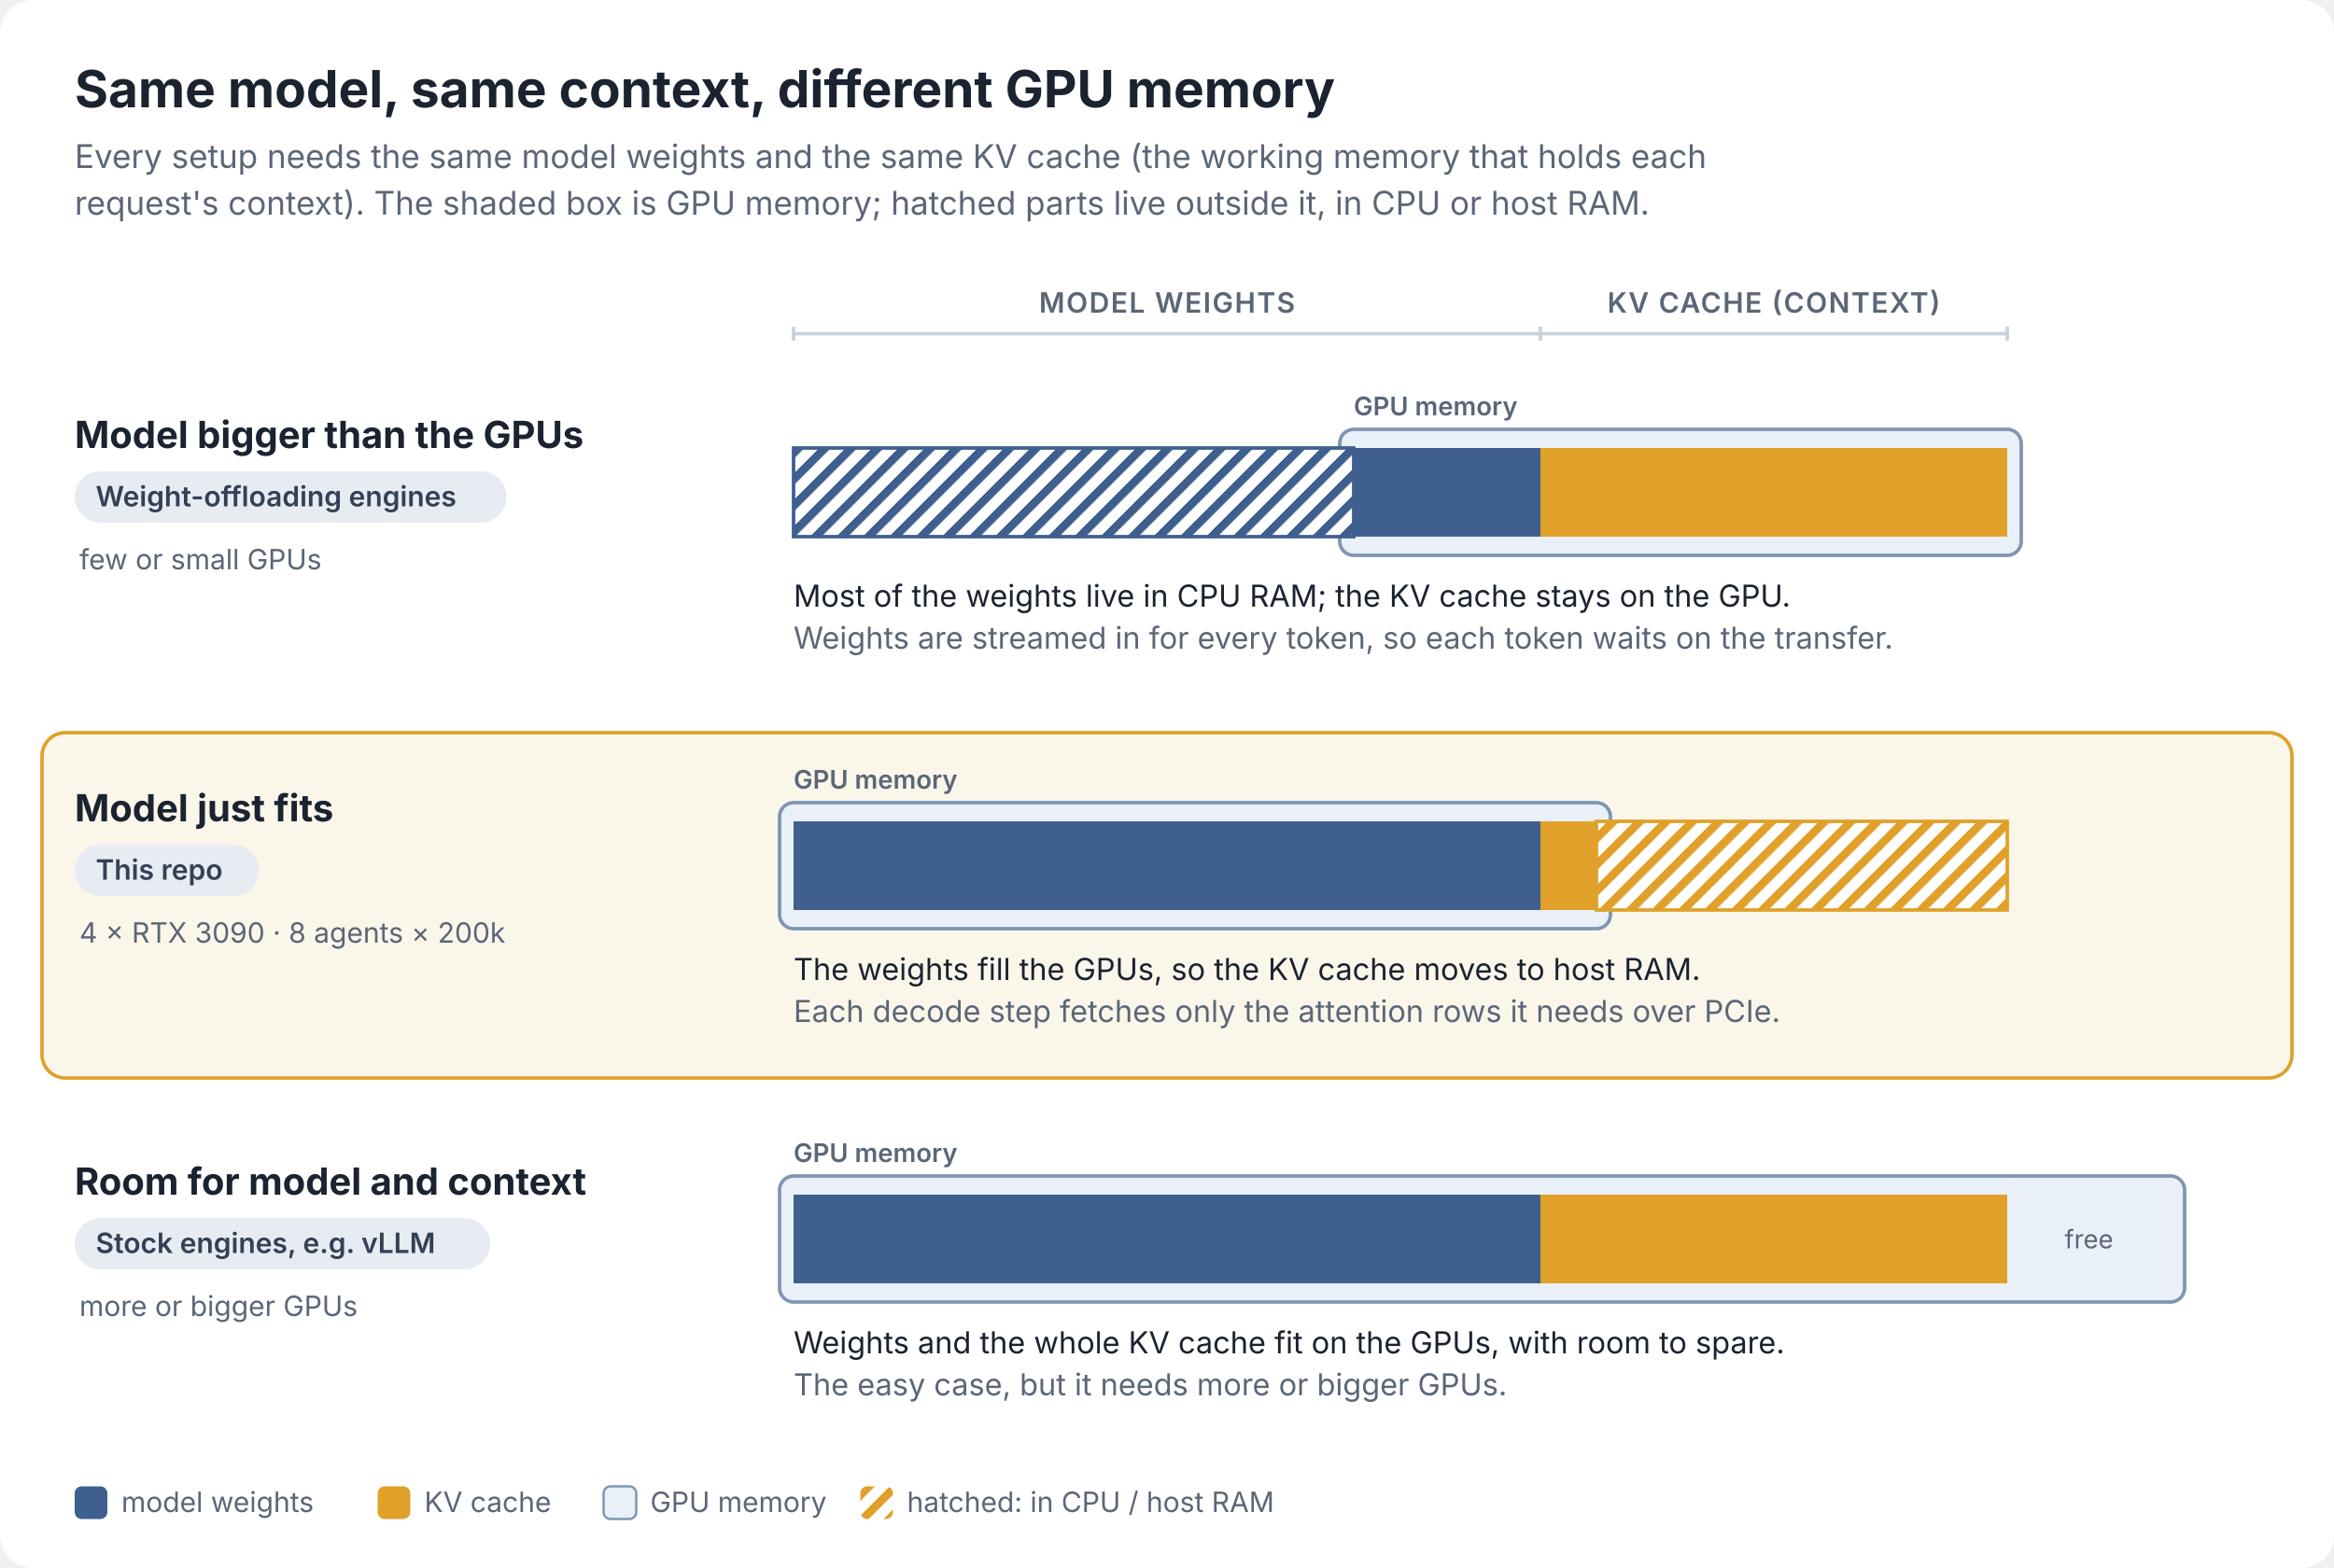
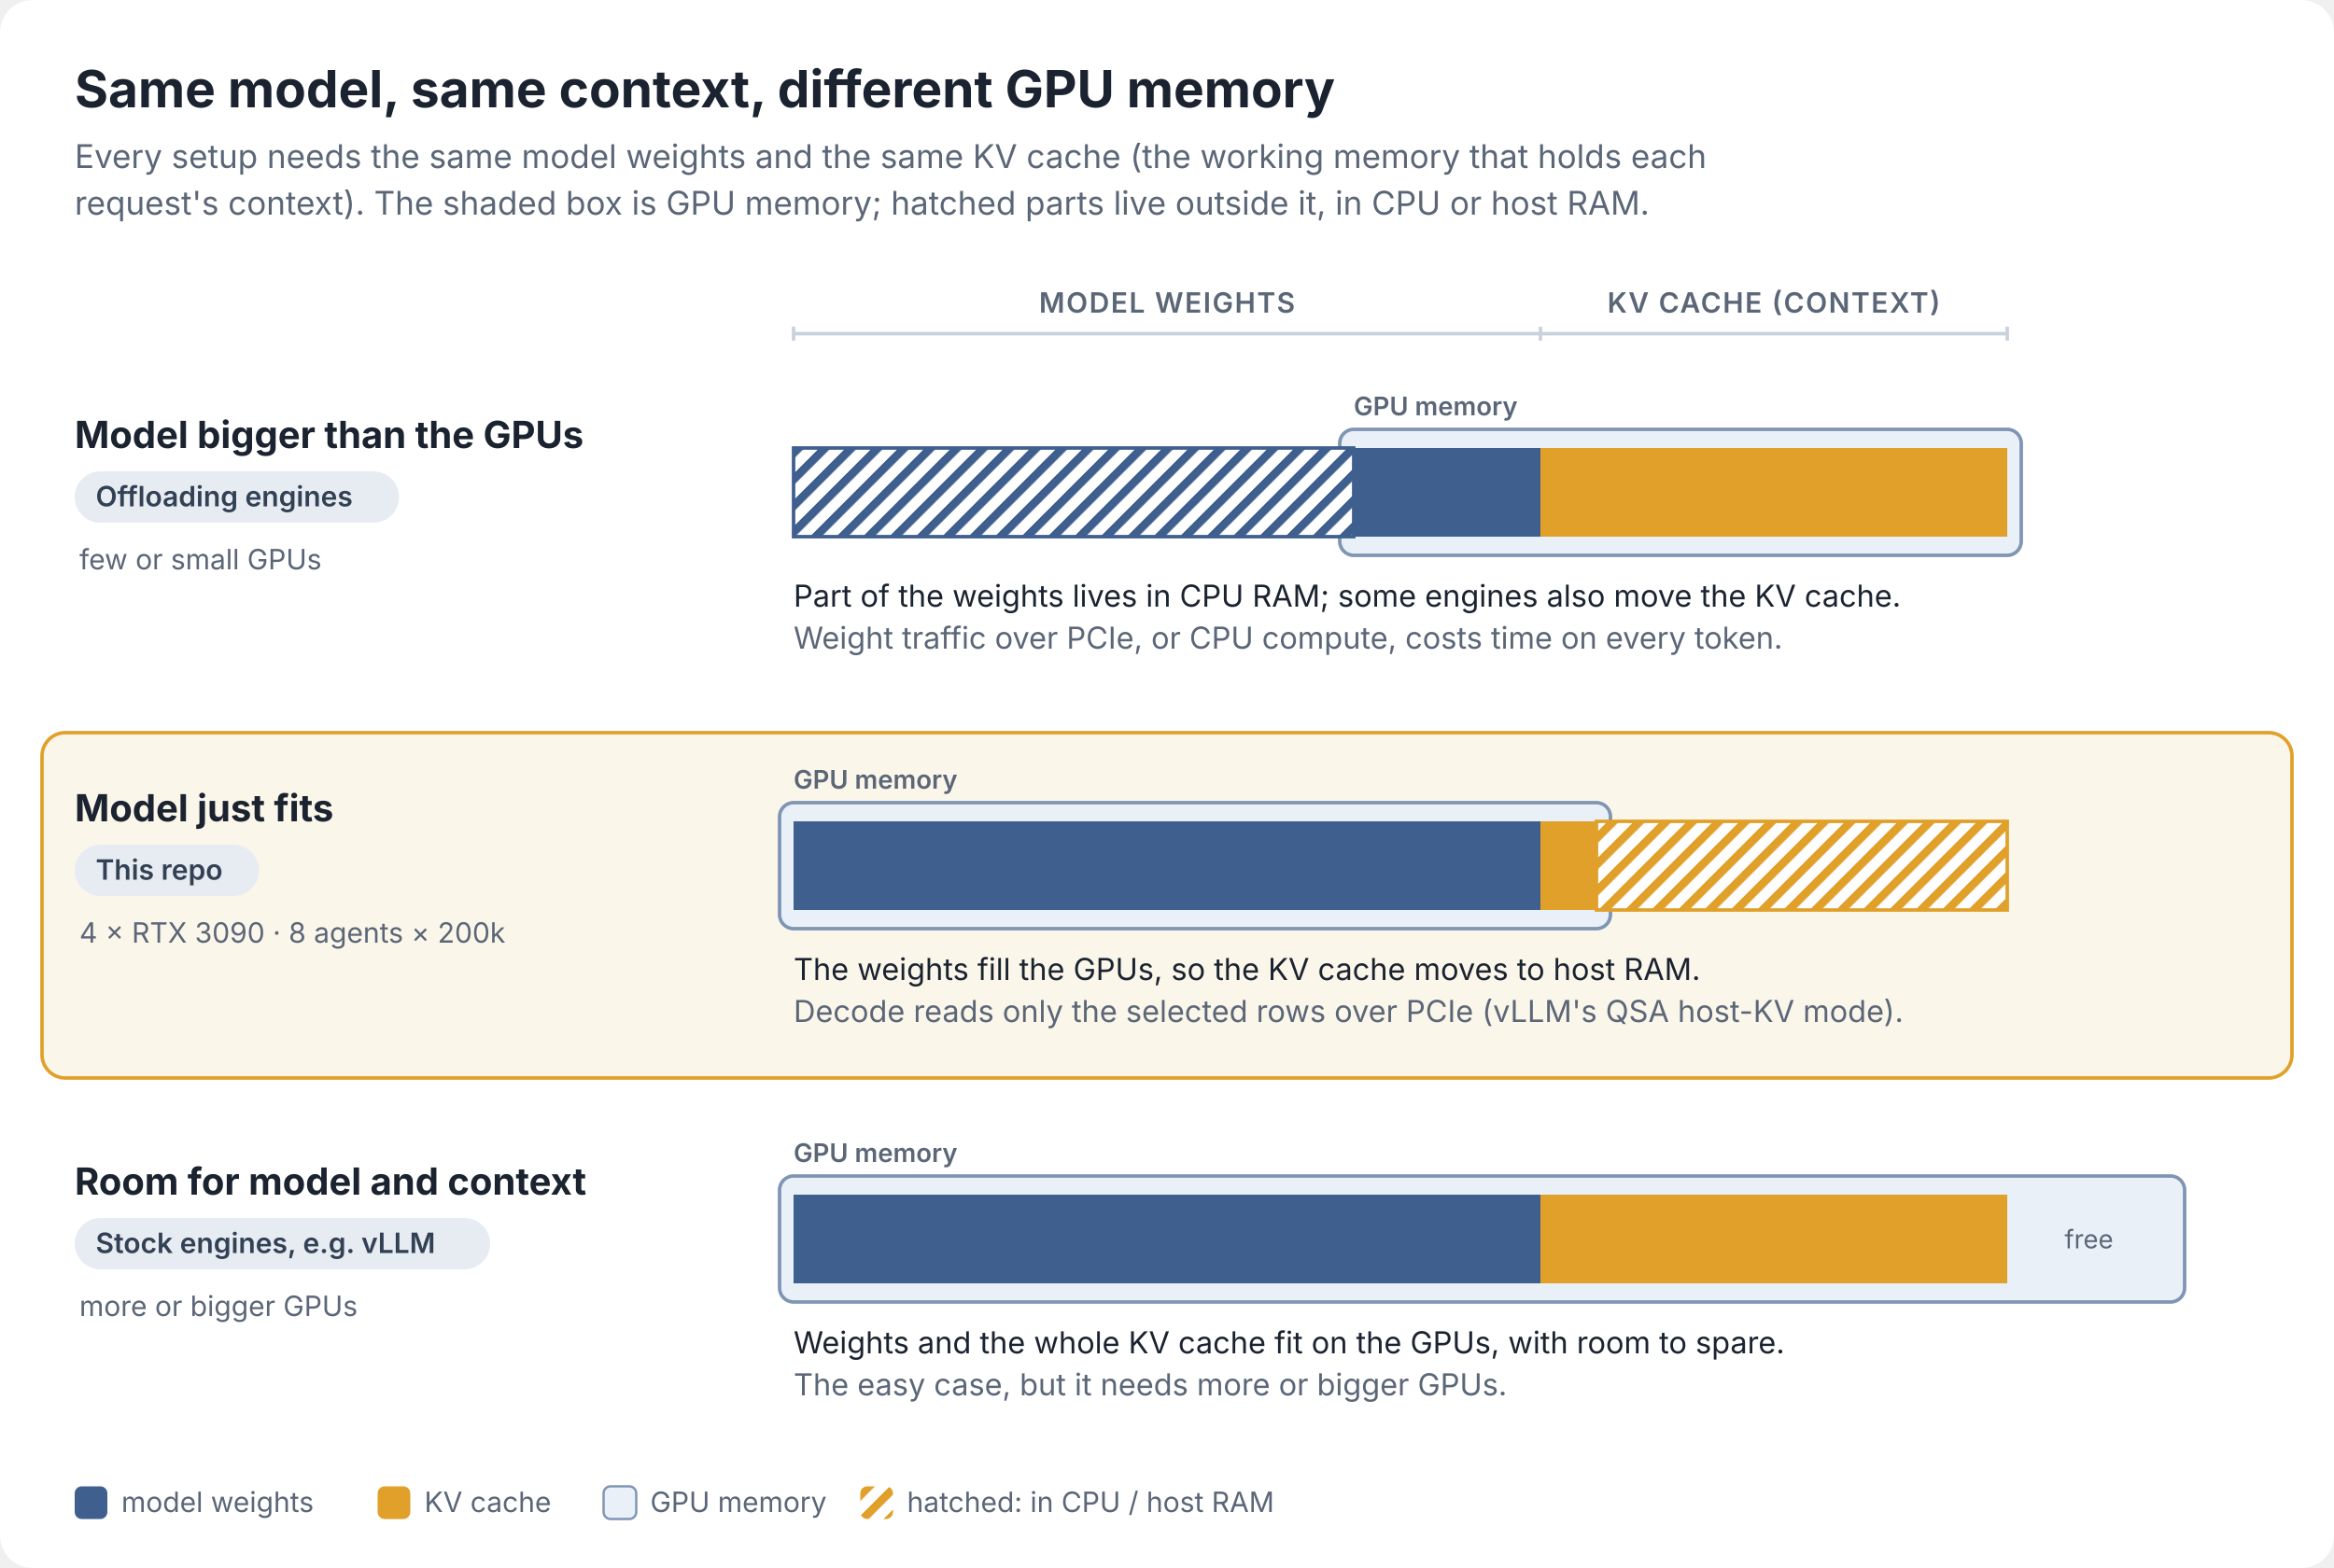
<svg xmlns="http://www.w3.org/2000/svg" viewBox="0 0 1000 672" width="1000" height="672" font-family="-apple-system, 'Segoe UI', Inter, Helvetica, Arial, sans-serif" role="img" aria-labelledby="t d">
  <defs>
    <pattern id="hw" width="8" height="8" patternUnits="userSpaceOnUse" patternTransform="rotate(45)">
      <rect width="8" height="8" fill="#ffffff" />
      <rect width="3.5" height="8" fill="#3f5f8f" />
    </pattern>
    <pattern id="hk" width="8" height="8" patternUnits="userSpaceOnUse" patternTransform="rotate(45)">
      <rect width="8" height="8" fill="#ffffff" />
      <rect width="3.5" height="8" fill="#e0a02a" />
    </pattern>
  </defs>
  <rect width="1000" height="672" rx="14" fill="#ffffff" />
  <text x="32" y="46" font-size="22" font-weight="700" fill="#1b2330">Same model, same context, different GPU memory</text>
  <text x="32" y="72" font-size="14" fill="#5b6677">Every setup needs the same model weights and the same KV cache (the working memory that holds each</text>
  <text x="32" y="92" font-size="14" fill="#5b6677">request's context). The shaded box is GPU memory; hatched parts live outside it, in CPU or host RAM.</text>
  <text x="500.0" y="134" font-size="12" font-weight="600" letter-spacing="0.6" text-anchor="middle" fill="#5b6677">MODEL WEIGHTS</text>
  <text x="760.0" y="134" font-size="12" font-weight="600" letter-spacing="0.6" text-anchor="middle" fill="#5b6677">KV CACHE (CONTEXT)</text>
  <line x1="340" y1="140" x2="340" y2="146" stroke="#c9d1dc" stroke-width="1.5" />
  <line x1="660" y1="140" x2="660" y2="146" stroke="#c9d1dc" stroke-width="1.5" />
  <line x1="860" y1="140" x2="860" y2="146" stroke="#c9d1dc" stroke-width="1.5" />
  <line x1="340" y1="143" x2="860" y2="143" stroke="#c9d1dc" stroke-width="1.5" />
  <text x="32" y="192" font-size="16" font-weight="700" fill="#1b2330">Model bigger than the GPUs</text>
-   <rect x="32" y="202" width="185" height="22" rx="11" fill="#e7ecf2" />
-   <text x="41" y="217" font-size="12" font-weight="600" fill="#334155">Weight-offloading engines</text>
+   <rect x="32" y="202" width="139" height="22" rx="11" fill="#e7ecf2" />
+   <text x="41" y="217" font-size="12" font-weight="600" fill="#334155">Offloading engines</text>
  <text x="34" y="244" font-size="12" fill="#5b6677">few or small GPUs</text>
  <text x="580" y="178" font-size="11" font-weight="600" fill="#5b6677">GPU memory</text>
  <rect x="574" y="184" width="292" height="54" rx="6" fill="#e9f0f8" stroke="#7f95b3" stroke-width="1.5" />
  <rect x="340" y="192" width="240" height="38" fill="url(#hw)" stroke="#3f5f8f" stroke-width="1.5" />
  <rect x="580" y="192" width="80" height="38" fill="#3f5f8f" />
  <rect x="660" y="192" width="200" height="38" fill="#e0a02a" />
-   <text x="340" y="260" font-size="13" fill="#1b2330">Most of the weights live in CPU RAM; the KV cache stays on the GPU.</text>
-   <text x="340" y="278" font-size="13" fill="#5b6677">Weights are streamed in for every token, so each token waits on the transfer.</text>
+   <text x="340" y="260" font-size="13" fill="#1b2330">Part of the weights lives in CPU RAM; some engines also move the KV cache.</text>
+   <text x="340" y="278" font-size="13" fill="#5b6677">Weight traffic over PCIe, or CPU compute, costs time on every token.</text>
  <rect x="18" y="314" width="964" height="148" rx="10" fill="#fbf6ea" stroke="#e0a02a" stroke-width="1.5" />
  <text x="32" y="352" font-size="16" font-weight="700" fill="#1b2330">Model just fits</text>
  <rect x="32" y="362" width="79" height="22" rx="11" fill="#e7ecf2" />
  <text x="41" y="377" font-size="12" font-weight="600" fill="#334155">This repo</text>
  <text x="34" y="404" font-size="12" fill="#5b6677">4 × RTX 3090 · 8 agents × 200k</text>
  <text x="340" y="338" font-size="11" font-weight="600" fill="#5b6677">GPU memory</text>
  <rect x="334" y="344" width="356" height="54" rx="6" fill="#e9f0f8" stroke="#7f95b3" stroke-width="1.5" />
  <rect x="340" y="352" width="320" height="38" fill="#3f5f8f" />
  <rect x="660" y="352" width="24" height="38" fill="#e0a02a" />
  <rect x="684" y="352" width="176" height="38" fill="url(#hk)" stroke="#e0a02a" stroke-width="1.5" />
  <text x="340" y="420" font-size="13" fill="#1b2330">The weights fill the GPUs, so the KV cache moves to host RAM.</text>
-   <text x="340" y="438" font-size="13" fill="#5b6677">Each decode step fetches only the attention rows it needs over PCIe.</text>
+   <text x="340" y="438" font-size="13" fill="#5b6677">Decode reads only the selected rows over PCIe (vLLM's QSA host-KV mode).</text>
  <text x="32" y="512" font-size="16" font-weight="700" fill="#1b2330">Room for model and context</text>
  <rect x="32" y="522" width="178" height="22" rx="11" fill="#e7ecf2" />
  <text x="41" y="537" font-size="12" font-weight="600" fill="#334155">Stock engines, e.g. vLLM</text>
  <text x="34" y="564" font-size="12" fill="#5b6677">more or bigger GPUs</text>
  <text x="340" y="498" font-size="11" font-weight="600" fill="#5b6677">GPU memory</text>
  <rect x="334" y="504" width="602" height="54" rx="6" fill="#e9f0f8" stroke="#7f95b3" stroke-width="1.5" />
  <rect x="340" y="512" width="320" height="38" fill="#3f5f8f" />
  <rect x="660" y="512" width="200" height="38" fill="#e0a02a" />
  <text x="895.0" y="535.0" font-size="11" text-anchor="middle" fill="#5b6677">free</text>
  <text x="340" y="580" font-size="13" fill="#1b2330">Weights and the whole KV cache fit on the GPUs, with room to spare.</text>
  <text x="340" y="598" font-size="13" fill="#5b6677">The easy case, but it needs more or bigger GPUs.</text>
  <rect x="32" y="637" width="14" height="14" rx="3" fill="#3f5f8f" />
  <text x="52" y="648" font-size="12" fill="#5b6677">model weights</text>
  <rect x="161.8" y="637" width="14" height="14" rx="3" fill="#e0a02a" />
  <text x="181.8" y="648" font-size="12" fill="#5b6677">KV cache</text>
  <rect x="258.6" y="637" width="14" height="14" rx="3" fill="#e9f0f8" stroke="#7f95b3" />
  <text x="278.6" y="648" font-size="12" fill="#5b6677">GPU memory</text>
  <rect x="368.6" y="637" width="14" height="14" rx="3" fill="url(#hk)" />
  <text x="388.6" y="648" font-size="12" fill="#5b6677">hatched: in CPU / host RAM</text>
</svg>
